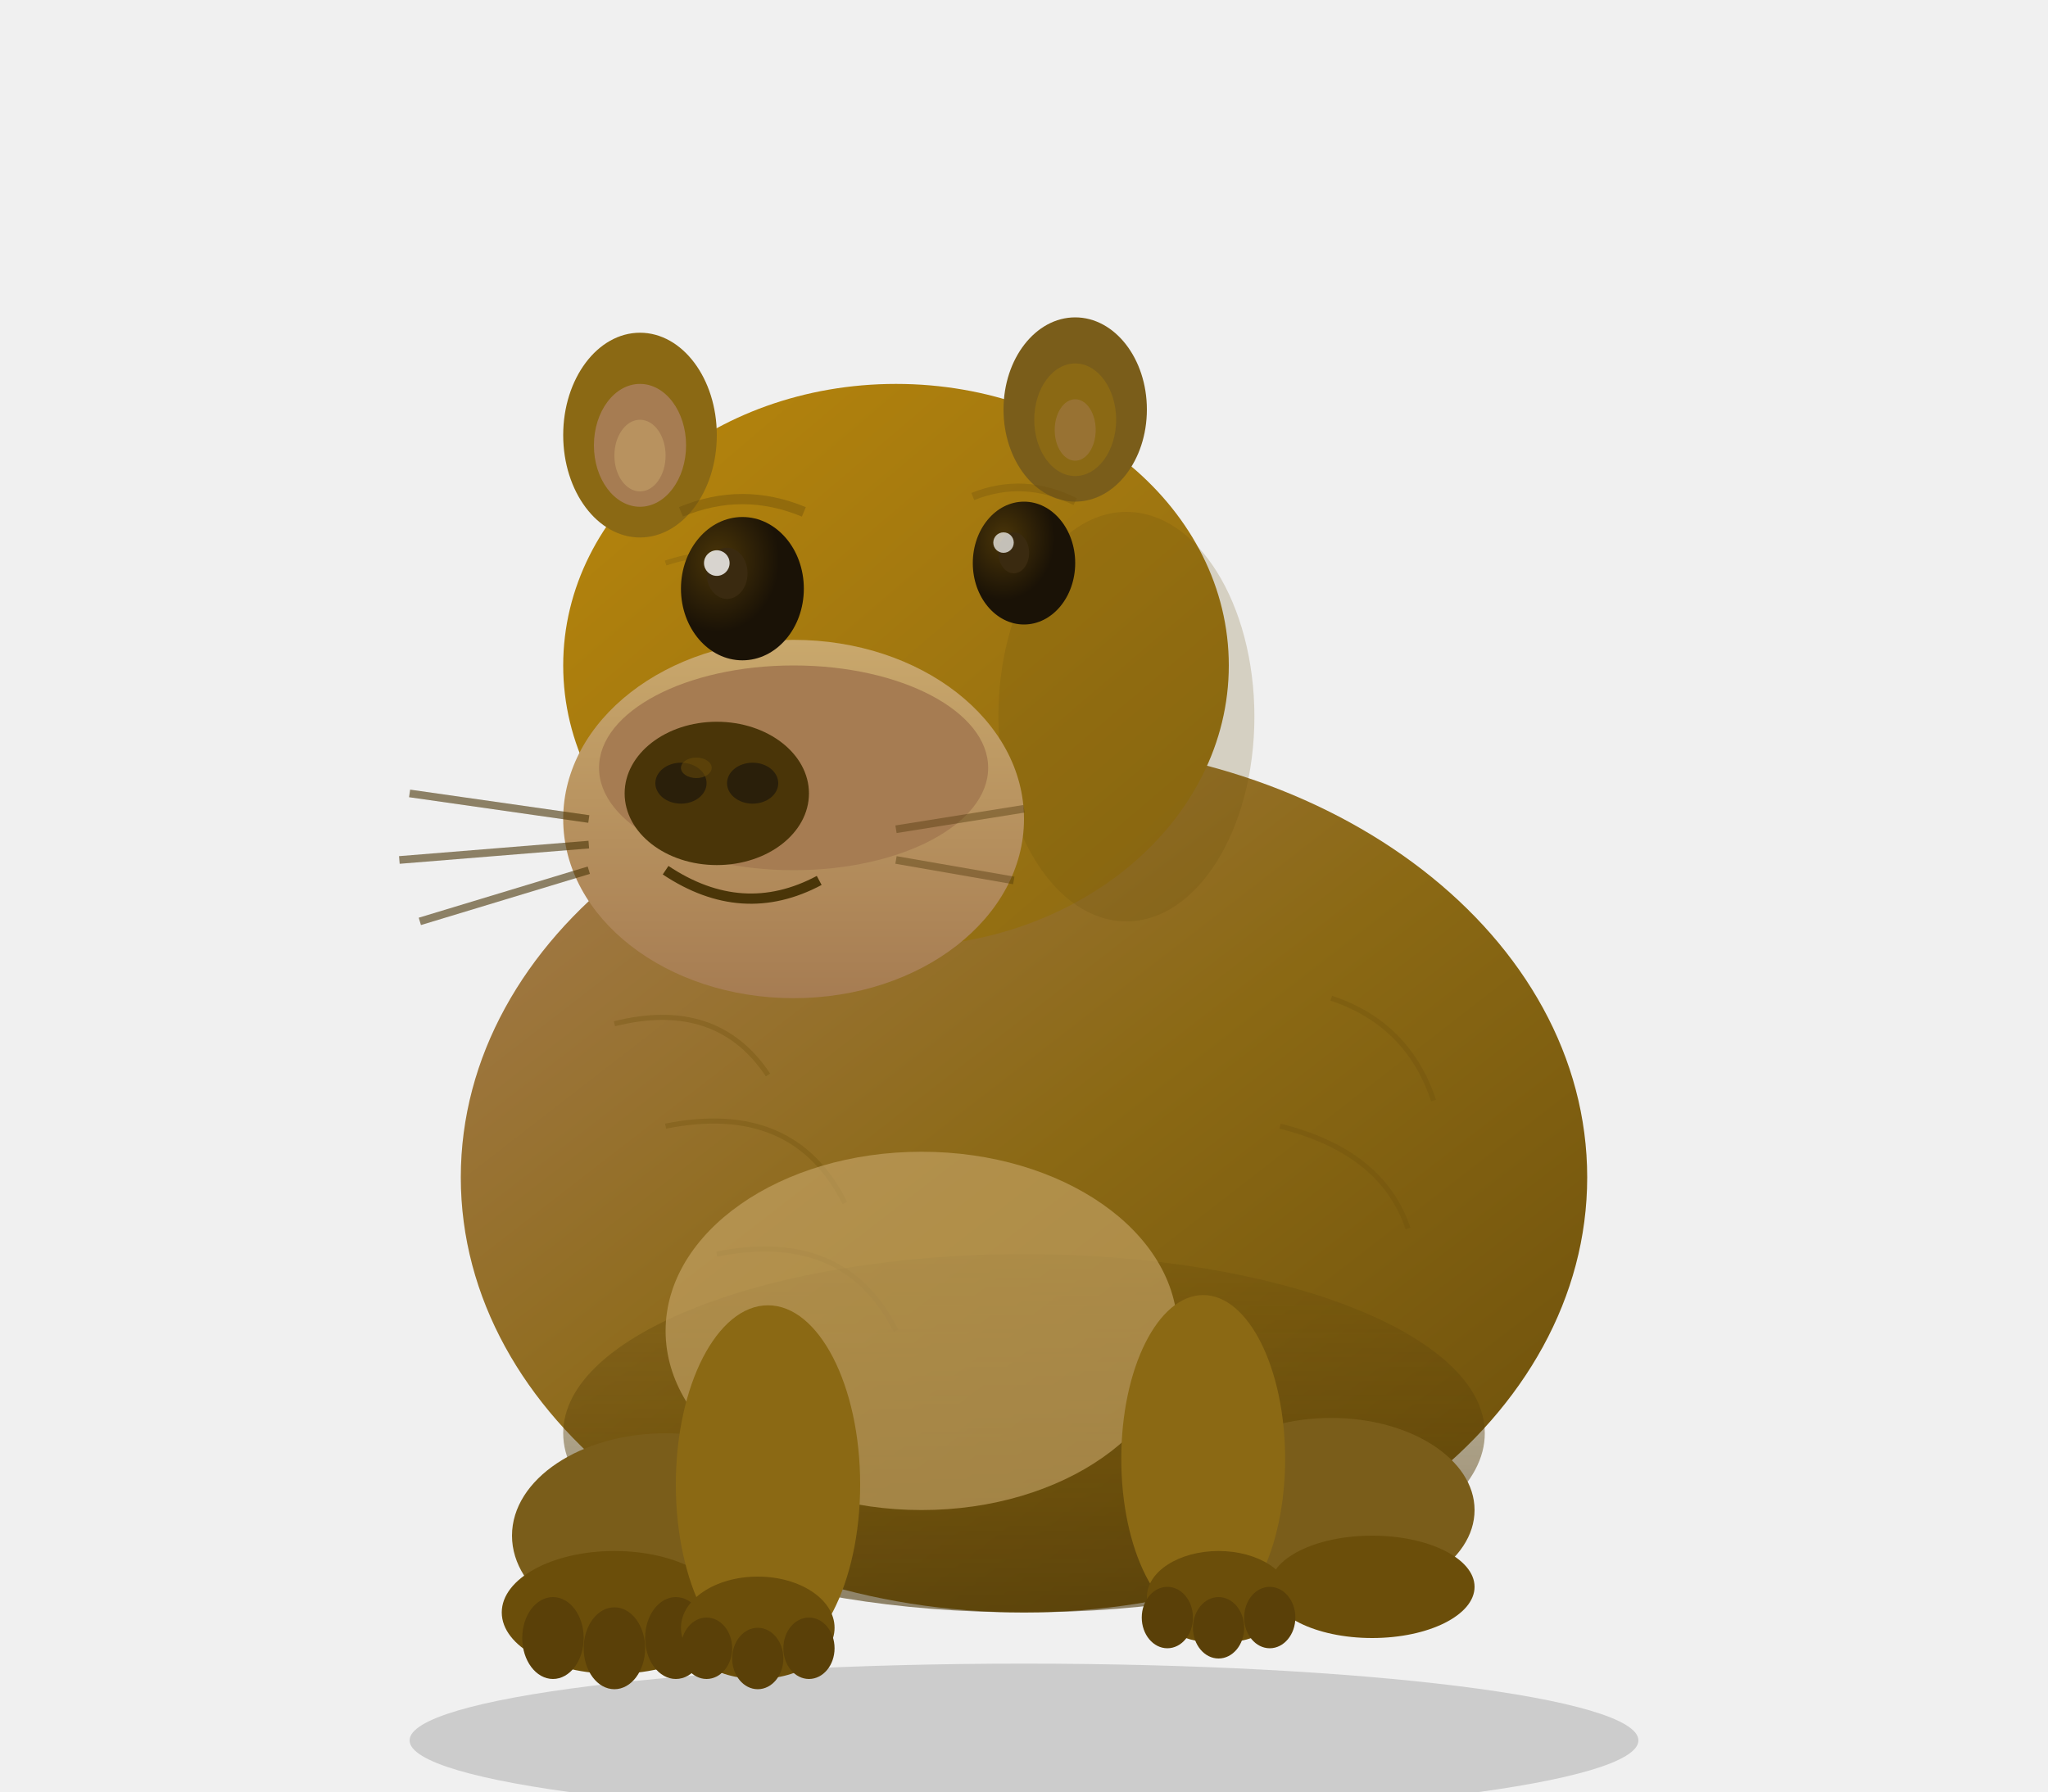
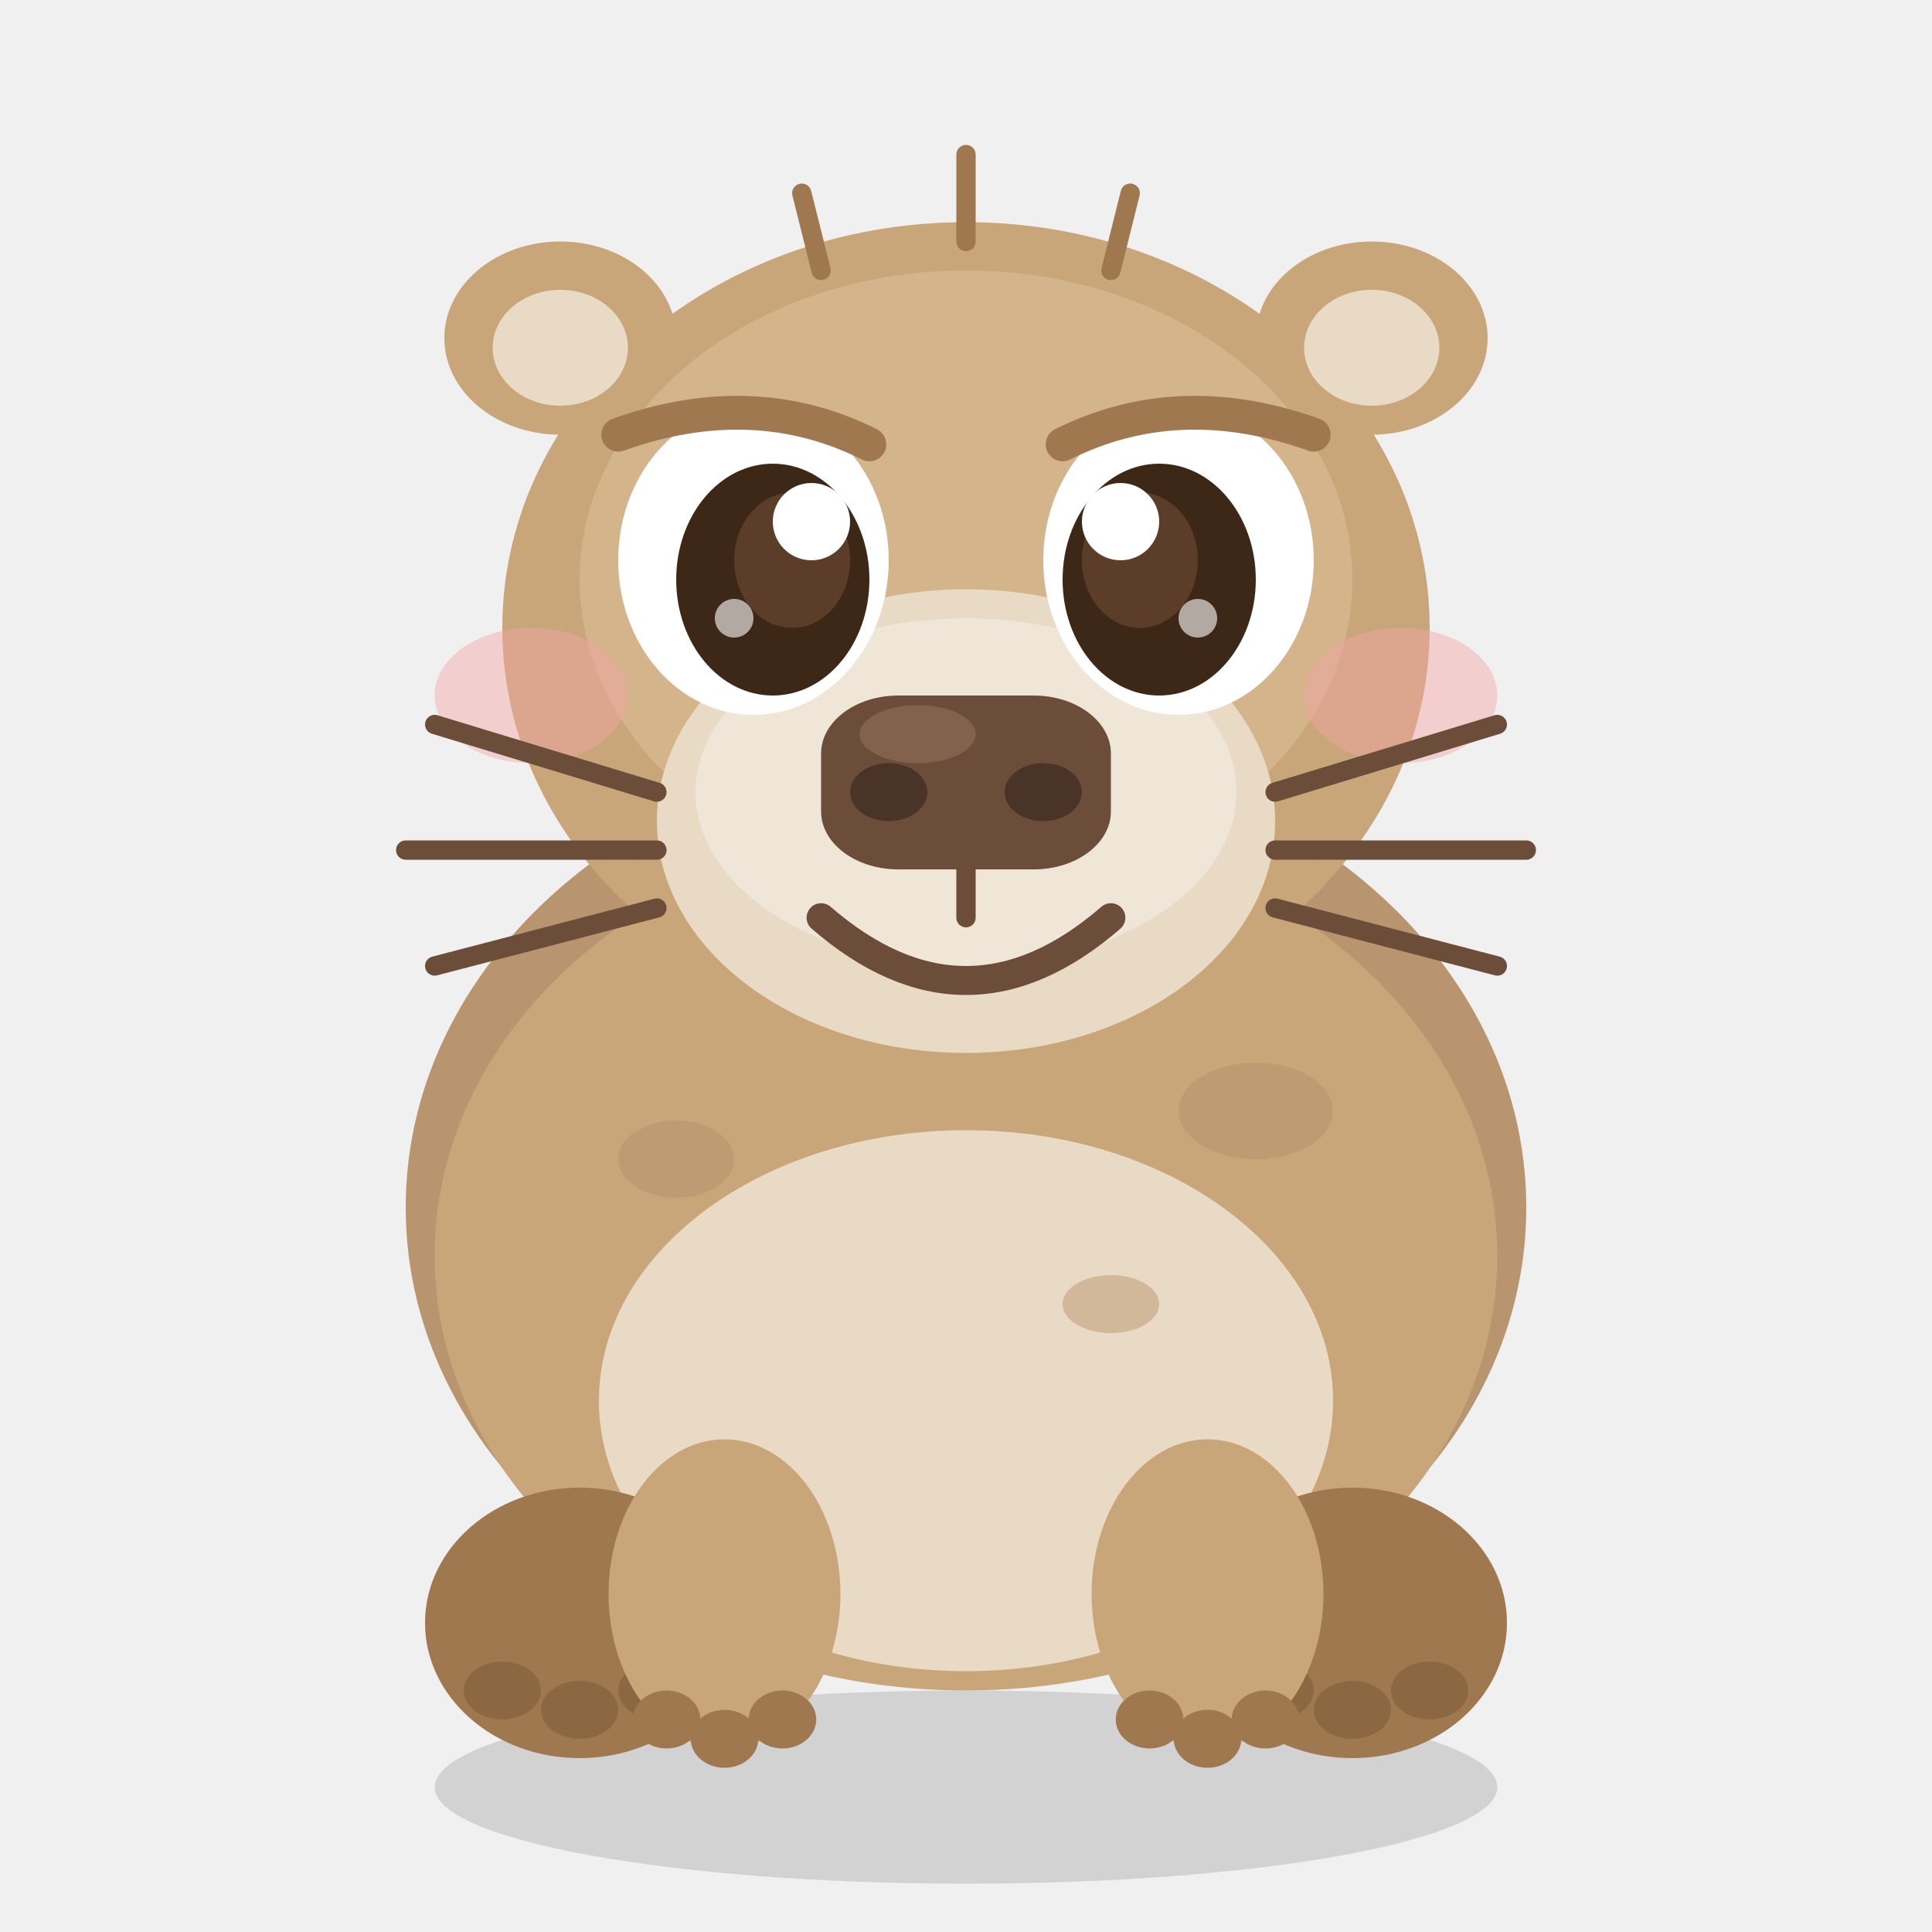
- <svg xmlns="http://www.w3.org/2000/svg" viewBox="0 0 400 350">
-   <defs>
-     <linearGradient id="pelagemCorpo" x1="0%" y1="0%" x2="100%" y2="100%">
-       <stop offset="0%" style="stop-color:#A67C52" />
-       <stop offset="50%" style="stop-color:#8B6914" />
-       <stop offset="100%" style="stop-color:#6B4E0A" />
-     </linearGradient>
-     <linearGradient id="pelagemCabeca" x1="0%" y1="0%" x2="100%" y2="100%">
-       <stop offset="0%" style="stop-color:#B8860B" />
-       <stop offset="100%" style="stop-color:#8B6914" />
-     </linearGradient>
-     <linearGradient id="pelagemFocinho" x1="0%" y1="0%" x2="0%" y2="100%">
-       <stop offset="0%" style="stop-color:#C9A86C" />
-       <stop offset="100%" style="stop-color:#A67C52" />
-     </linearGradient>
-     <linearGradient id="sombraCorpo" x1="0%" y1="0%" x2="0%" y2="100%">
-       <stop offset="0%" style="stop-color:#6B4E0A;stop-opacity:0.3" />
-       <stop offset="100%" style="stop-color:#4A3508;stop-opacity:0.6" />
-     </linearGradient>
-     <radialGradient id="olhoBrilho" cx="30%" cy="30%" r="50%">
-       <stop offset="0%" style="stop-color:#4A3508" />
-       <stop offset="100%" style="stop-color:#1a1206" />
-     </radialGradient>
-   </defs>
-   <g id="sombras">
-     <ellipse cx="200" cy="340" rx="120" ry="15" fill="#000" opacity="0.15" />
+ <svg xmlns="http://www.w3.org/2000/svg" viewBox="0 0 200 200">
+   <ellipse cx="100" cy="185" rx="55" ry="10" fill="#00000020" />
+   <ellipse cx="100" cy="125" rx="58" ry="48" fill="#B8956E" />
+   <ellipse cx="100" cy="130" rx="55" ry="45" fill="#C9A67A" />
+   <ellipse cx="100" cy="145" rx="38" ry="28" fill="#E8DAC4" />
+   <ellipse cx="60" cy="168" rx="16" ry="14" fill="#A07850" />
+   <ellipse cx="140" cy="168" rx="16" ry="14" fill="#A07850" />
+   <ellipse cx="52" cy="175" rx="4" ry="3" fill="#8B6842" />
+   <ellipse cx="60" cy="177" rx="4" ry="3" fill="#8B6842" />
+   <ellipse cx="68" cy="175" rx="4" ry="3" fill="#8B6842" />
+   <ellipse cx="132" cy="175" rx="4" ry="3" fill="#8B6842" />
+   <ellipse cx="140" cy="177" rx="4" ry="3" fill="#8B6842" />
+   <ellipse cx="148" cy="175" rx="4" ry="3" fill="#8B6842" />
+   <ellipse cx="75" cy="165" rx="12" ry="16" fill="#C9A67A" />
+   <ellipse cx="125" cy="165" rx="12" ry="16" fill="#C9A67A" />
+   <ellipse cx="69" cy="178" rx="3.5" ry="3" fill="#A07850" />
+   <ellipse cx="75" cy="180" rx="3.5" ry="3" fill="#A07850" />
+   <ellipse cx="81" cy="178" rx="3.5" ry="3" fill="#A07850" />
+   <ellipse cx="119" cy="178" rx="3.5" ry="3" fill="#A07850" />
+   <ellipse cx="125" cy="180" rx="3.5" ry="3" fill="#A07850" />
+   <ellipse cx="131" cy="178" rx="3.5" ry="3" fill="#A07850" />
+   <ellipse cx="100" cy="65" rx="48" ry="42" fill="#C9A67A" />
+   <ellipse cx="100" cy="60" rx="40" ry="32" fill="#D4B48A" />
+   <ellipse cx="58" cy="35" rx="12" ry="10" fill="#C9A67A" />
+   <ellipse cx="58" cy="36" rx="7" ry="6" fill="#E8DAC4" />
+   <ellipse cx="142" cy="35" rx="12" ry="10" fill="#C9A67A" />
+   <ellipse cx="142" cy="36" rx="7" ry="6" fill="#E8DAC4" />
+   <ellipse cx="100" cy="85" rx="32" ry="24" fill="#E8DAC4" />
+   <ellipse cx="100" cy="82" rx="28" ry="18" fill="#F0E6D8" />
+   <rect x="85" y="72" rx="8" ry="6" width="30" height="18" fill="#6B4D3A" />
+   <ellipse cx="95" cy="76" rx="6" ry="3" fill="#8B6B55" opacity="0.7" />
+   <ellipse cx="92" cy="82" rx="4" ry="3" fill="#4A3428" />
+   <ellipse cx="108" cy="82" rx="4" ry="3" fill="#4A3428" />
+   <ellipse cx="78" cy="58" rx="14" ry="16" fill="#FFFFFF" />
+   <ellipse cx="80" cy="60" rx="10" ry="12" fill="#3D2817" />
+   <ellipse cx="82" cy="58" rx="6" ry="7" fill="#5C3D2A" />
+   <circle cx="84" cy="54" r="4" fill="#FFFFFF" />
+   <circle cx="76" cy="64" r="2" fill="#FFFFFF" opacity="0.6" />
+   <ellipse cx="122" cy="58" rx="14" ry="16" fill="#FFFFFF" />
+   <ellipse cx="120" cy="60" rx="10" ry="12" fill="#3D2817" />
+   <ellipse cx="118" cy="58" rx="6" ry="7" fill="#5C3D2A" />
+   <circle cx="116" cy="54" r="4" fill="#FFFFFF" />
+   <circle cx="124" cy="64" r="2" fill="#FFFFFF" opacity="0.6" />
+   <path d="M64,45 Q78,40 90,46" stroke="#A07850" stroke-width="3.5" fill="none" stroke-linecap="round" />
+   <path d="M110,46 Q122,40 136,45" stroke="#A07850" stroke-width="3.5" fill="none" stroke-linecap="round" />
+   <ellipse cx="55" cy="72" rx="10" ry="7" fill="#F4A4A4" opacity="0.45" />
+   <ellipse cx="145" cy="72" rx="10" ry="7" fill="#F4A4A4" opacity="0.45" />
+   <path d="M85,95 Q100,108 115,95" stroke="#6B4D3A" stroke-width="3" fill="none" stroke-linecap="round" />
+   <line x1="100" y1="88" x2="100" y2="95" stroke="#6B4D3A" stroke-width="2" stroke-linecap="round" />
+   <g stroke="#6B4D3A" stroke-width="2" stroke-linecap="round">
+     <line x1="68" y1="82" x2="45" y2="75" />
+     <line x1="68" y1="88" x2="42" y2="88" />
+     <line x1="68" y1="94" x2="45" y2="100" />
+     <line x1="132" y1="82" x2="155" y2="75" />
+     <line x1="132" y1="88" x2="158" y2="88" />
+     <line x1="132" y1="94" x2="155" y2="100" />
  </g>
-   <g id="corpo">
-     <ellipse cx="200" cy="230" rx="110" ry="85" fill="url(#pelagemCorpo)" />
-     <path d="M120,200 Q140,195 150,210" stroke="#6B4E0A" stroke-width="1" fill="none" opacity="0.3" />
-     <path d="M130,220 Q155,215 165,235" stroke="#6B4E0A" stroke-width="1" fill="none" opacity="0.3" />
-     <path d="M140,245 Q165,240 175,260" stroke="#6B4E0A" stroke-width="1" fill="none" opacity="0.3" />
-     <path d="M260,195 Q275,200 280,215" stroke="#6B4E0A" stroke-width="1" fill="none" opacity="0.3" />
-     <path d="M250,220 Q270,225 275,240" stroke="#6B4E0A" stroke-width="1" fill="none" opacity="0.3" />
-     <ellipse cx="200" cy="280" rx="90" ry="35" fill="url(#sombraCorpo)" />
-     <ellipse cx="180" cy="260" rx="50" ry="35" fill="#C9A86C" opacity="0.6" />
+   <g stroke="#A07850" stroke-width="2" stroke-linecap="round">
+     <line x1="85" y1="28" x2="83" y2="20" />
+     <line x1="100" y1="25" x2="100" y2="16" />
+     <line x1="115" y1="28" x2="117" y2="20" />
  </g>
-   <g id="patas-traseiras">
-     <ellipse cx="130" cy="300" rx="30" ry="20" fill="#7A5D1A" />
-     <ellipse cx="120" cy="315" rx="22" ry="12" fill="#6B4E0A" />
-     <ellipse cx="108" cy="320" rx="6" ry="8" fill="#5A4008" />
-     <ellipse cx="120" cy="322" rx="6" ry="8" fill="#5A4008" />
-     <ellipse cx="132" cy="320" rx="6" ry="8" fill="#5A4008" />
-     <ellipse cx="260" cy="295" rx="28" ry="18" fill="#7A5D1A" />
-     <ellipse cx="268" cy="310" rx="20" ry="10" fill="#6B4E0A" />
-   </g>
-   <g id="patas-dianteiras">
-     <ellipse cx="150" cy="290" rx="18" ry="35" fill="#8B6914" />
-     <ellipse cx="148" cy="318" rx="15" ry="10" fill="#6B4E0A" />
-     <ellipse cx="138" cy="322" rx="5" ry="6" fill="#5A4008" />
-     <ellipse cx="148" cy="324" rx="5" ry="6" fill="#5A4008" />
-     <ellipse cx="158" cy="322" rx="5" ry="6" fill="#5A4008" />
-     <ellipse cx="235" cy="285" rx="16" ry="32" fill="#8B6914" />
-     <ellipse cx="238" cy="312" rx="14" ry="9" fill="#6B4E0A" />
-     <ellipse cx="228" cy="316" rx="5" ry="6" fill="#5A4008" />
-     <ellipse cx="238" cy="318" rx="5" ry="6" fill="#5A4008" />
-     <ellipse cx="248" cy="316" rx="5" ry="6" fill="#5A4008" />
-   </g>
-   <g id="cabeca">
-     <ellipse cx="175" cy="130" rx="65" ry="55" fill="url(#pelagemCabeca)" />
-     <path d="M130,110 Q145,105 155,115" stroke="#6B4E0A" stroke-width="1" fill="none" opacity="0.25" />
-     <path d="M135,130 Q150,125 160,135" stroke="#6B4E0A" stroke-width="1" fill="none" opacity="0.25" />
-     <ellipse cx="220" cy="140" rx="25" ry="40" fill="#6B4E0A" opacity="0.2" />
-   </g>
-   <g id="orelhas">
-     <ellipse cx="125" cy="85" rx="15" ry="20" fill="#8B6914" />
-     <ellipse cx="125" cy="87" rx="9" ry="12" fill="#A67C52" />
-     <ellipse cx="125" cy="89" rx="5" ry="7" fill="#C9A86C" opacity="0.5" />
-     <ellipse cx="210" cy="80" rx="14" ry="18" fill="#7A5D1A" />
-     <ellipse cx="210" cy="82" rx="8" ry="11" fill="#8B6914" />
-     <ellipse cx="210" cy="84" rx="4" ry="6" fill="#A67C52" opacity="0.5" />
-   </g>
-   <g id="focinho">
-     <ellipse cx="155" cy="160" rx="45" ry="35" fill="url(#pelagemFocinho)" />
-     <ellipse cx="155" cy="150" rx="38" ry="20" fill="#A67C52" />
-     <ellipse cx="140" cy="155" rx="18" ry="14" fill="#4A3508" />
-     <ellipse cx="133" cy="153" rx="5" ry="4" fill="#2a1f0a" />
-     <ellipse cx="147" cy="153" rx="5" ry="4" fill="#2a1f0a" />
-     <ellipse cx="136" cy="150" rx="3" ry="2" fill="#6B4E0A" opacity="0.5" />
-     <path d="M130,170 Q145,180 160,172" stroke="#4A3508" stroke-width="2" fill="none" />
-     <line x1="115" y1="160" x2="80" y2="155" stroke="#4A3508" stroke-width="1.5" opacity="0.6" />
-     <line x1="115" y1="165" x2="78" y2="168" stroke="#4A3508" stroke-width="1.5" opacity="0.6" />
-     <line x1="115" y1="170" x2="82" y2="180" stroke="#4A3508" stroke-width="1.5" opacity="0.6" />
-     <line x1="175" y1="162" x2="200" y2="158" stroke="#4A3508" stroke-width="1.5" opacity="0.4" />
-     <line x1="175" y1="168" x2="198" y2="172" stroke="#4A3508" stroke-width="1.5" opacity="0.4" />
-   </g>
-   <g id="olhos">
-     <ellipse cx="145" cy="115" rx="12" ry="14" fill="url(#olhoBrilho)" />
-     <ellipse cx="142" cy="112" rx="4" ry="5" fill="#3a2a10" />
-     <circle cx="140" cy="110" r="2.5" fill="white" opacity="0.8" />
-     <ellipse cx="200" cy="110" rx="10" ry="12" fill="url(#olhoBrilho)" />
-     <ellipse cx="198" cy="108" rx="3" ry="4" fill="#3a2a10" />
-     <circle cx="196" cy="106" r="2" fill="white" opacity="0.7" />
-     <path d="M133,100 Q145,95 157,100" stroke="#6B4E0A" stroke-width="2" fill="none" opacity="0.4" />
-     <path d="M190,97 Q200,93 210,98" stroke="#6B4E0A" stroke-width="1.5" fill="none" opacity="0.3" />
-   </g>
+   <ellipse cx="130" cy="115" rx="8" ry="5" fill="#B8956E" opacity="0.6" />
+   <ellipse cx="70" cy="120" rx="6" ry="4" fill="#B8956E" opacity="0.6" />
+   <ellipse cx="115" cy="135" rx="5" ry="3" fill="#B8956E" opacity="0.5" />
</svg>
